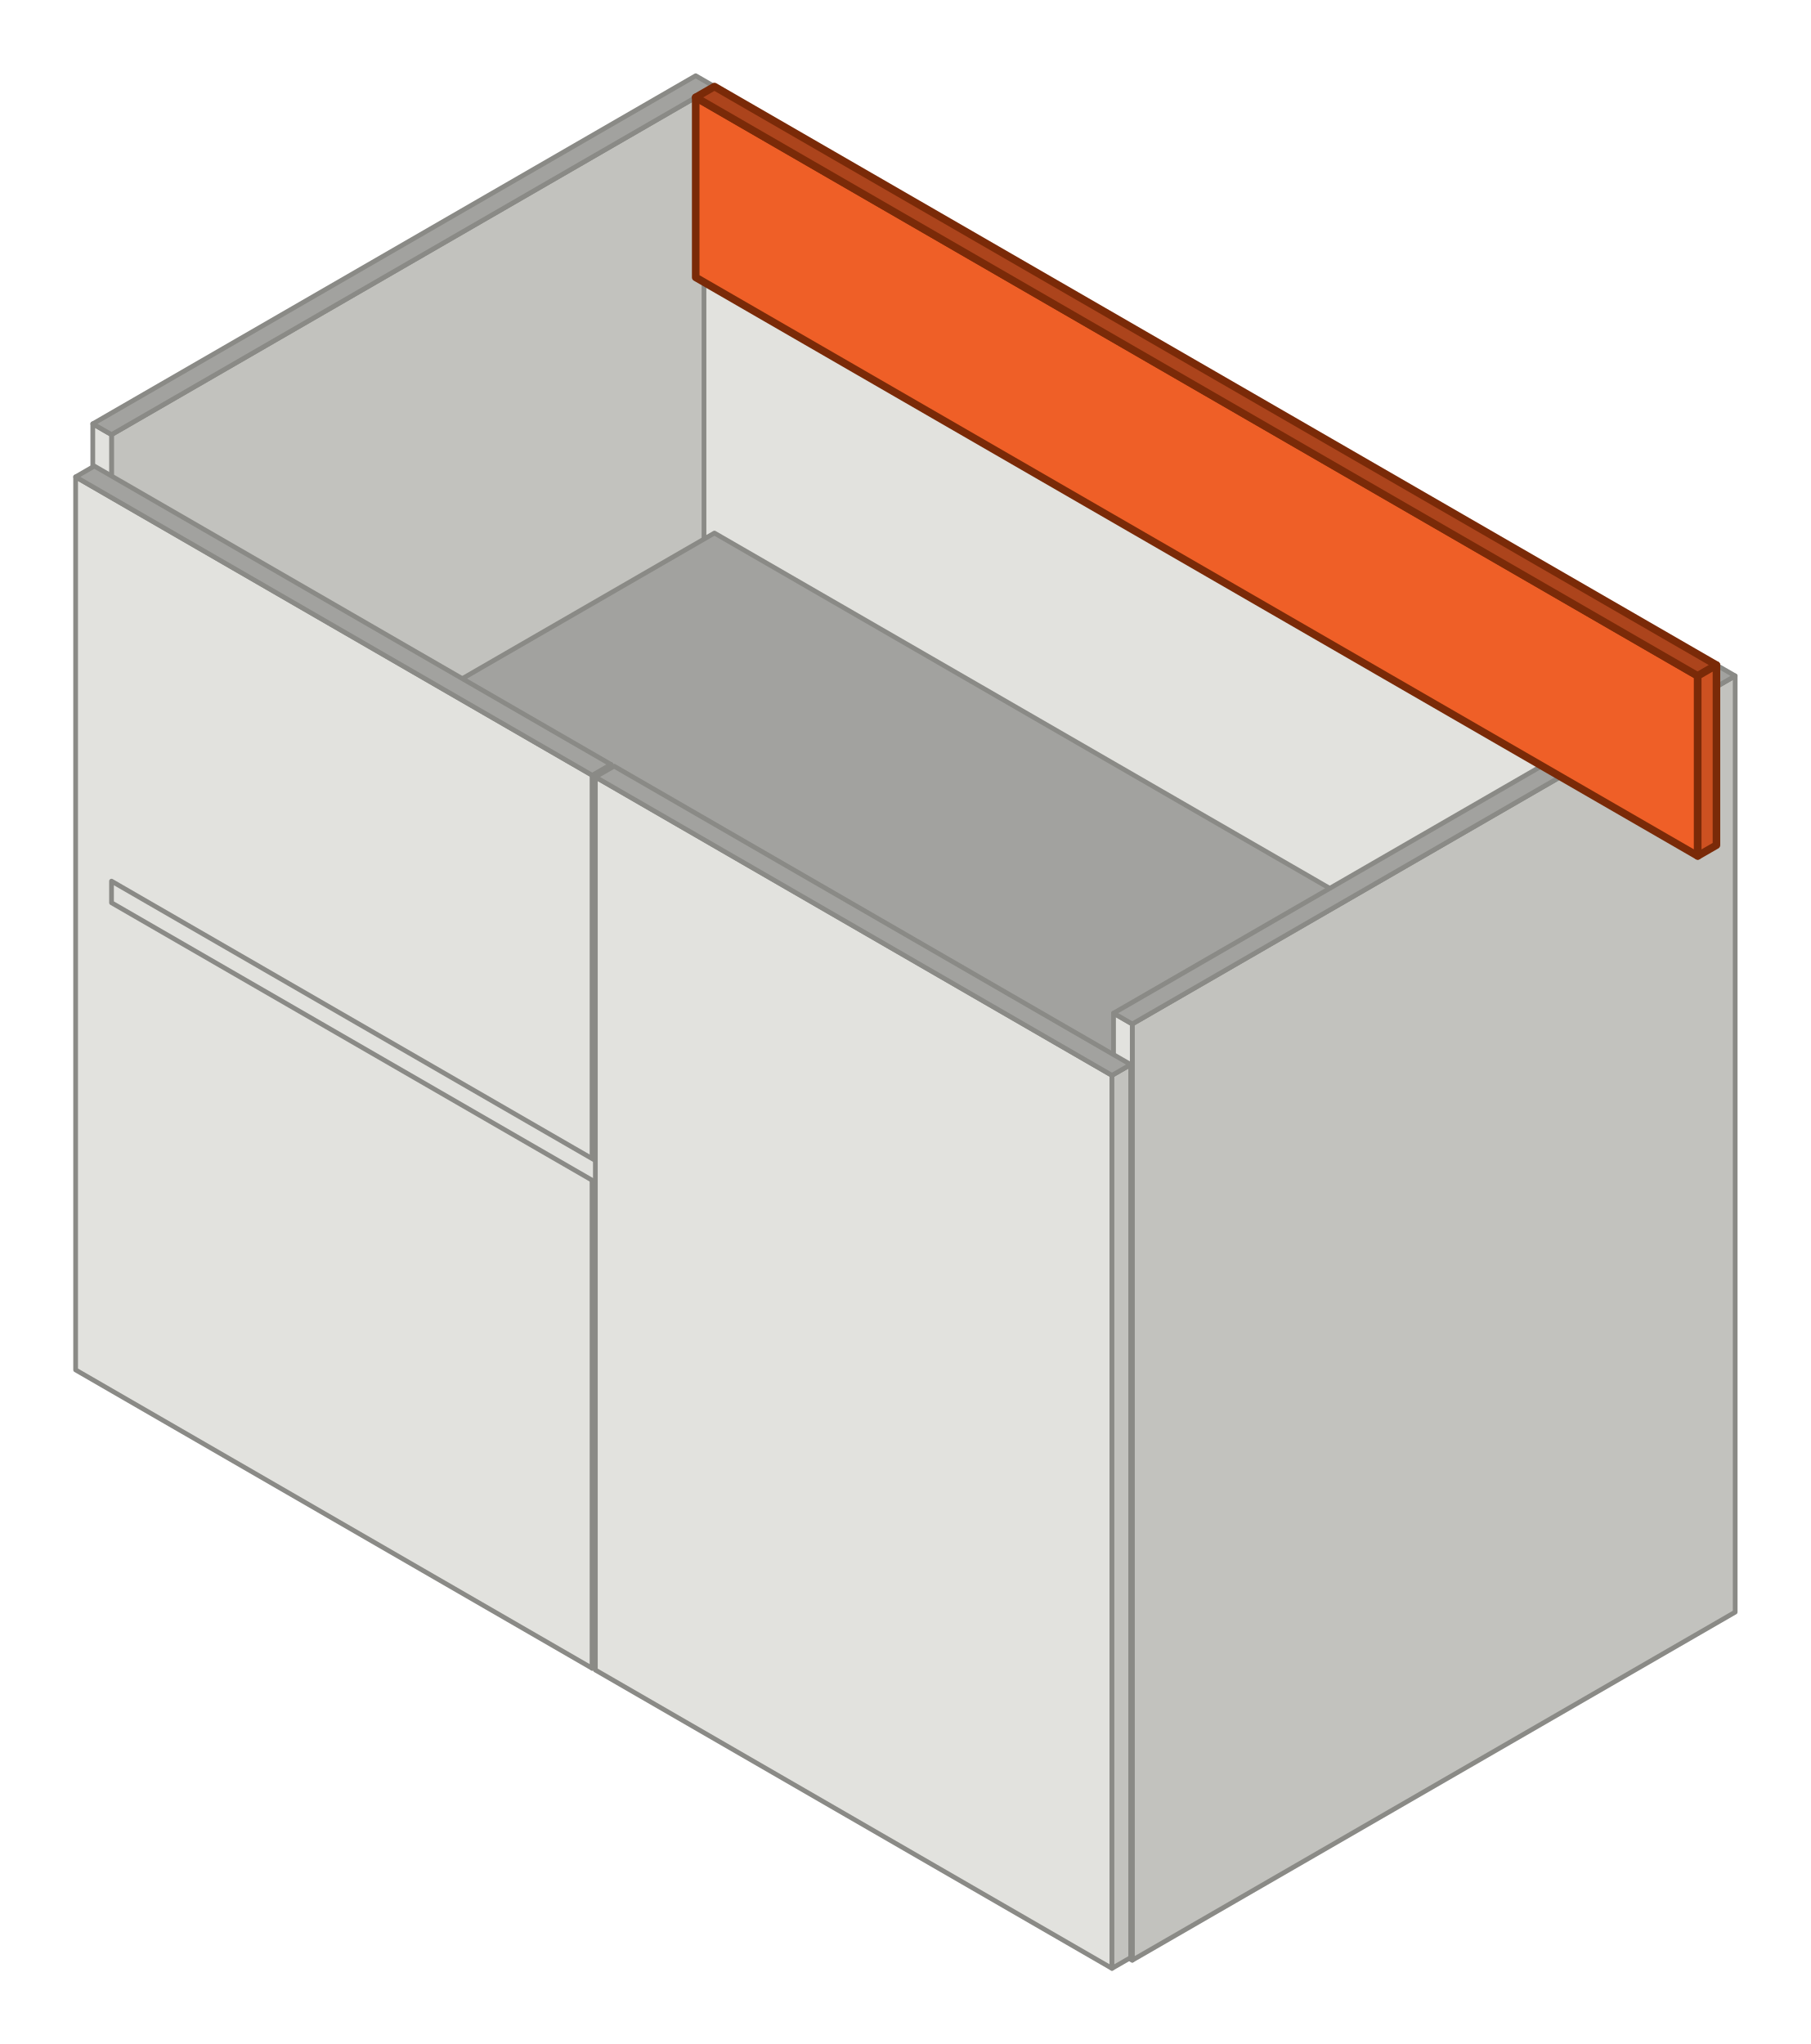
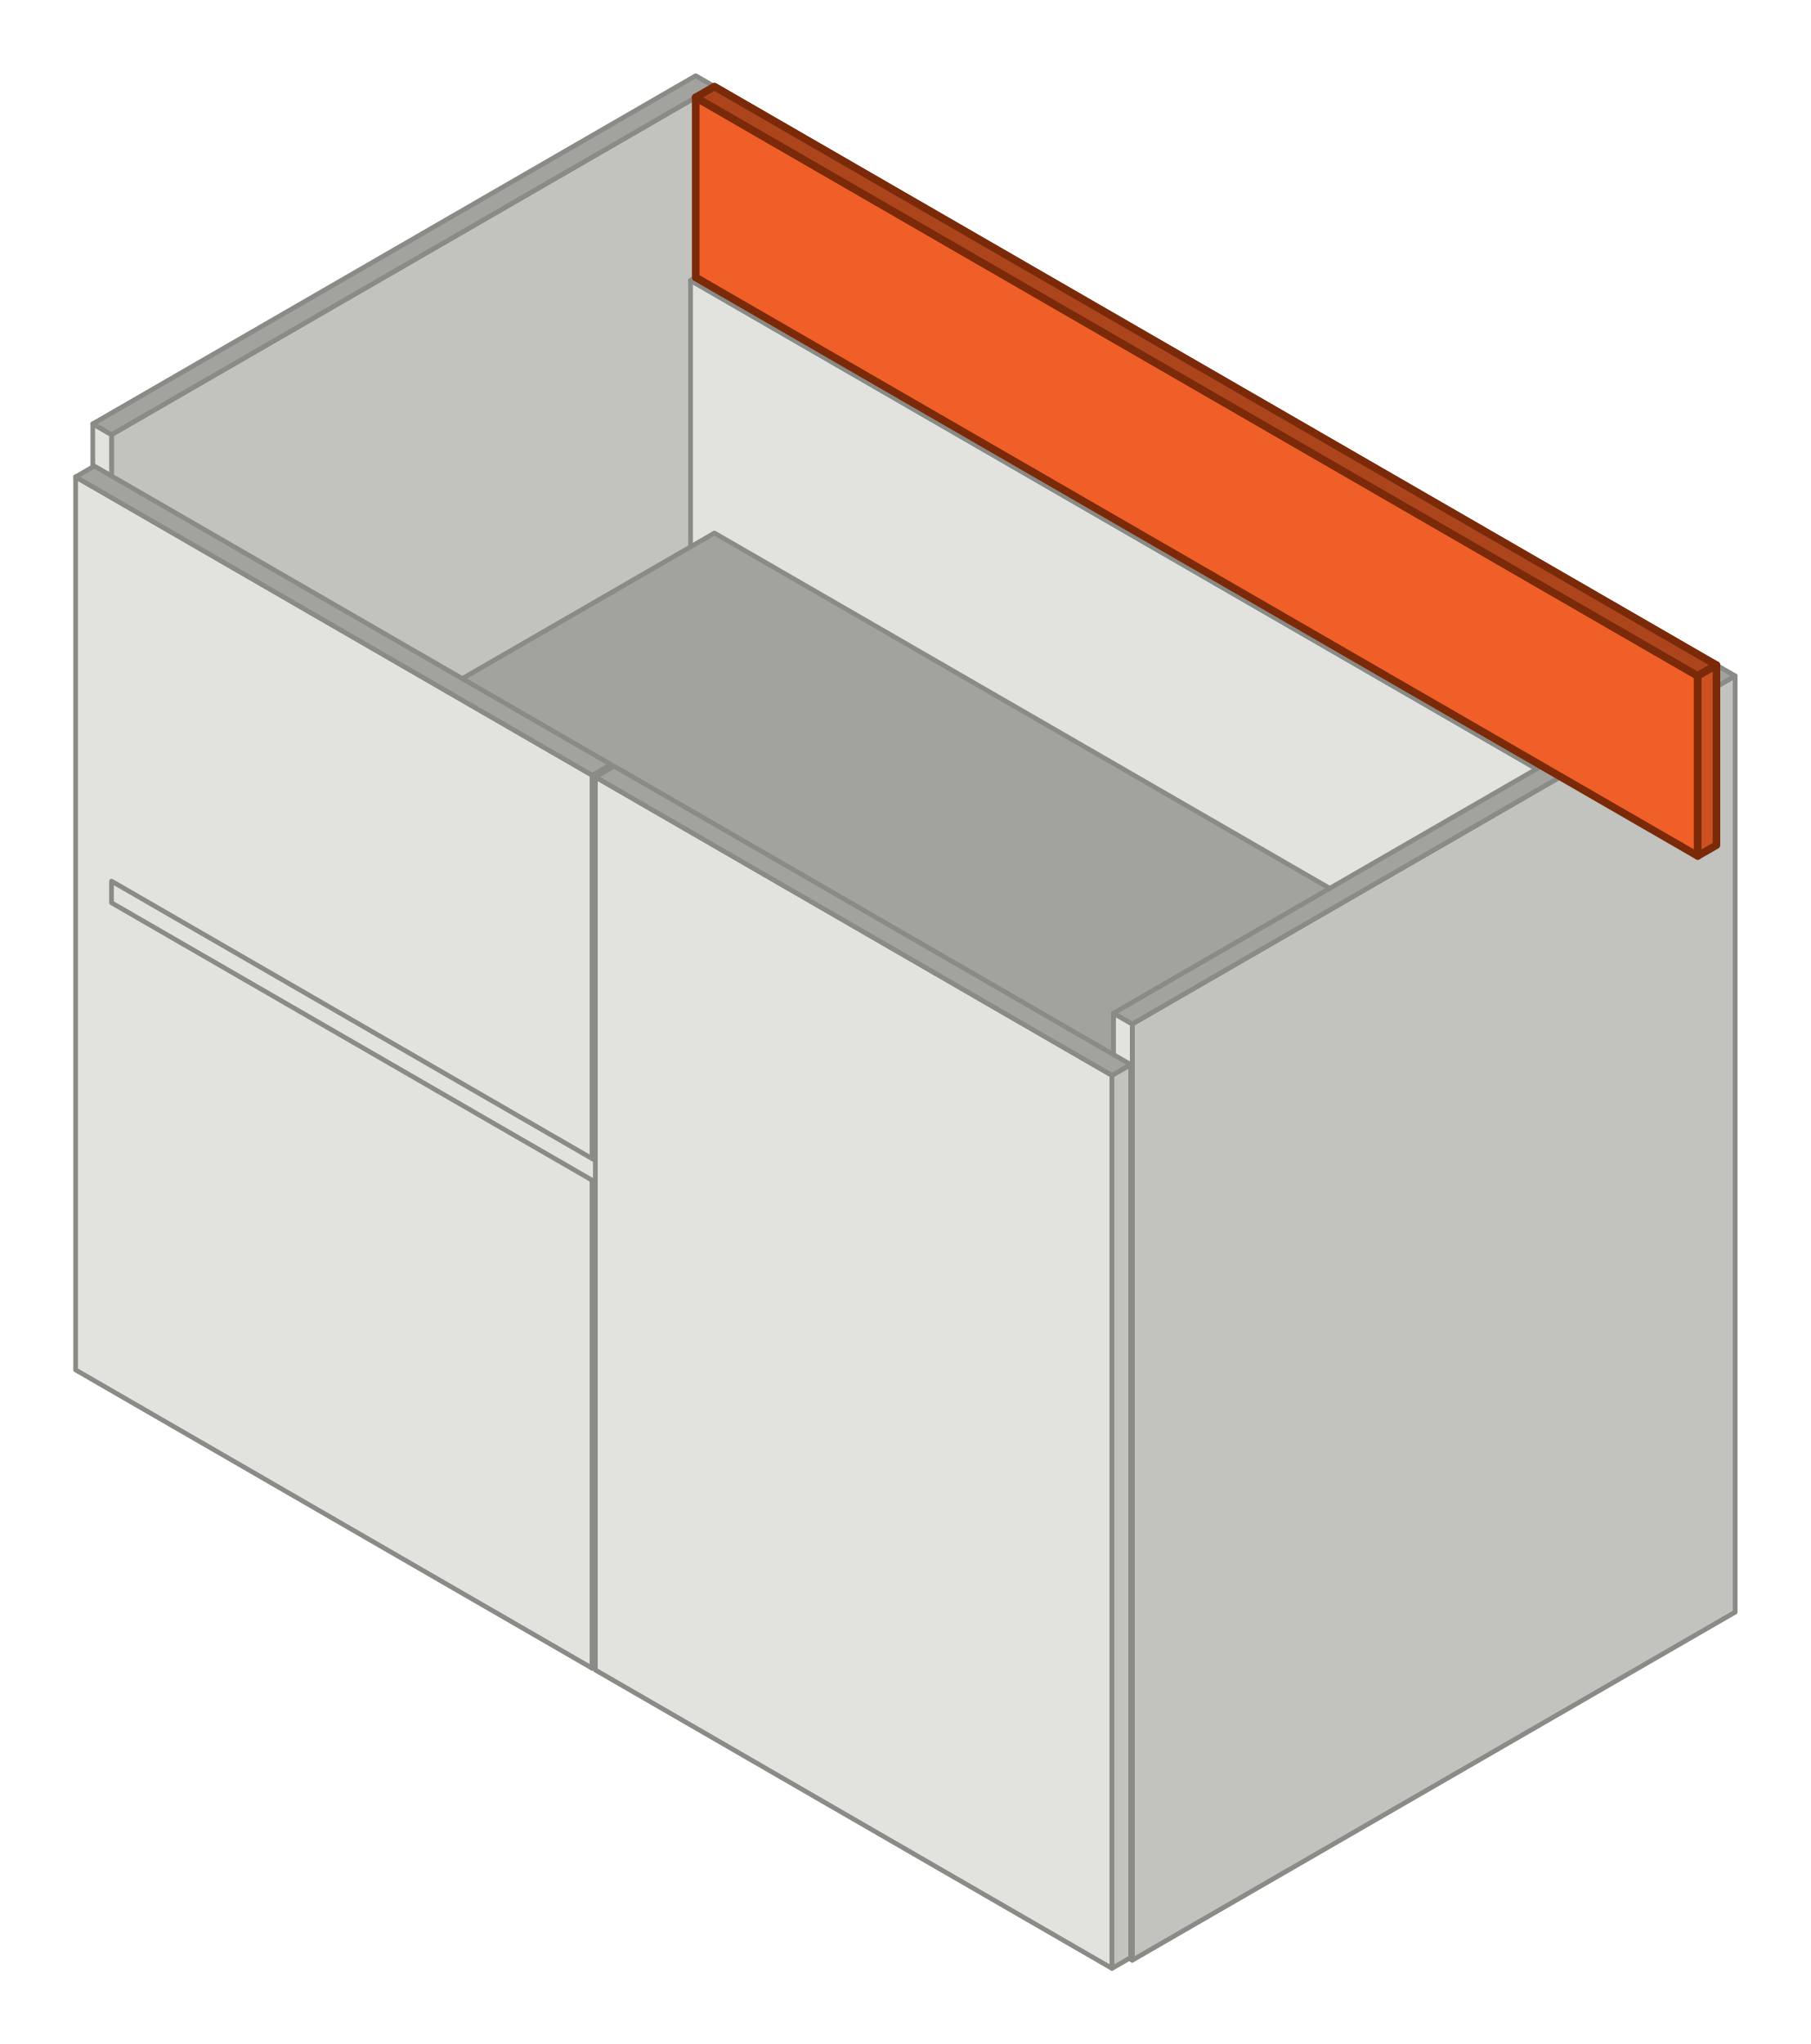
<svg xmlns="http://www.w3.org/2000/svg" viewBox="762.7 -158.1 1508.7 1702.9">
  <polygon points="1357.9,694.0 1357.9,-86.0 855.6,204.0 855.6,984.0" fill="rgb(194,194,190)" stroke="#8a8a86" stroke-width="3.94" stroke-linejoin="round" />
-   <polygon points="1349.2,681.0 1349.2,309.0 2184.1,791.0 2184.1,1163.0" fill="rgb(226,226,222)" stroke="#8a8a86" stroke-width="3.94" stroke-linejoin="round" />
+   <polygon points="1338.0,687.5 1338.0,315.5 2172.8,797.5 2172.8,1169.5" fill="rgb(226,226,222)" stroke="#8a8a86" stroke-width="3.94" stroke-linejoin="round" />
  <polygon points="1357.9,676.0 2192.7,1158.0 1690.4,1448.0 855.6,966.0" fill="rgb(162,162,159)" stroke="#8a8a86" stroke-width="3.94" stroke-linejoin="round" />
-   <polygon points="1349.2,309.0 1353.6,306.5 2188.4,788.5 2184.1,791.0" fill="rgb(162,162,159)" stroke="#8a8a86" stroke-width="3.94" stroke-linejoin="round" />
+   <polygon points="1338.0,315.5 1342.3,313.0 2177.1,795.0 2172.8,797.5" fill="rgb(162,162,159)" stroke="#8a8a86" stroke-width="3.94" stroke-linejoin="round" />
  <polygon points="840.0,975.0 855.6,984.0 855.6,204.0 840.0,195.0" fill="rgb(226,226,222)" stroke="#8a8a86" stroke-width="3.94" stroke-linejoin="round" />
-   <polygon points="1349.2,291.0 1349.2,69.0 2184.1,551.0 2184.1,773.0" fill="rgb(226,226,222)" stroke="#8a8a86" stroke-width="3.94" stroke-linejoin="round" />
+   <polygon points="1338.0,297.5 1338.0,75.5 2172.8,557.5 2172.8,779.5" fill="rgb(226,226,222)" stroke="#8a8a86" stroke-width="3.94" stroke-linejoin="round" />
  <polygon points="1342.3,-95.0 1357.9,-86.0 855.6,204.0 840.0,195.0" fill="rgb(162,162,159)" stroke="#8a8a86" stroke-width="3.94" stroke-linejoin="round" />
  <polygon points="855.6,966.0 855.6,984.0 1690.4,1466.0 1690.4,1448.0" fill="rgb(226,226,222)" stroke="#8a8a86" stroke-width="3.94" stroke-linejoin="round" />
-   <polygon points="1349.2,69.0 1353.6,66.5 2188.4,548.5 2184.1,551.0" fill="rgb(162,162,159)" stroke="#8a8a86" stroke-width="3.94" stroke-linejoin="round" />
-   <polygon points="2184.1,1163.0 2188.4,1160.5 2188.4,788.5 2184.1,791.0" fill="rgb(194,194,190)" stroke="#8a8a86" stroke-width="3.94" stroke-linejoin="round" />
+   <polygon points="1338.0,75.5 1342.3,73.0 2177.1,555.0 2172.8,557.5" fill="rgb(162,162,159)" stroke="#8a8a86" stroke-width="3.94" stroke-linejoin="round" />
  <polygon points="1357.9,286.0 2192.7,768.0 1690.4,1058.0 855.6,576.0" fill="rgb(162,162,159)" stroke="#8a8a86" stroke-width="3.94" stroke-linejoin="round" />
+   <polygon points="2172.8,1169.5 2177.1,1167.0 2177.1,795.0 2172.8,797.5" fill="rgb(194,194,190)" stroke="#8a8a86" stroke-width="3.94" stroke-linejoin="round" />
  <polygon points="825.7,983.2 825.7,239.2 1256.1,487.8 1256.1,1231.8" fill="rgb(226,226,222)" stroke="#8a8a86" stroke-width="3.94" stroke-linejoin="round" />
  <polygon points="2192.7,1158.0 2192.7,1176.0 1690.4,1466.0 1690.4,1448.0" fill="rgb(194,194,190)" stroke="#8a8a86" stroke-width="3.94" stroke-linejoin="round" />
  <polygon points="1256.1,1231.8 1271.7,1222.8 1271.7,478.8 1256.1,487.8" fill="rgb(194,194,190)" stroke="#8a8a86" stroke-width="3.94" stroke-linejoin="round" />
  <polygon points="855.6,576.0 855.6,594.0 1690.4,1076.0 1690.4,1058.0" fill="rgb(226,226,222)" stroke="#8a8a86" stroke-width="3.94" stroke-linejoin="round" />
-   <polygon points="2184.1,773.0 2188.4,770.5 2188.4,548.5 2184.1,551.0" fill="rgb(194,194,190)" stroke="#8a8a86" stroke-width="3.94" stroke-linejoin="round" />
+   <polygon points="2172.8,779.5 2177.1,777.0 2177.1,555.0 2172.8,557.5" fill="rgb(194,194,190)" stroke="#8a8a86" stroke-width="3.94" stroke-linejoin="round" />
  <polygon points="825.7,239.2 841.3,230.2 1271.7,478.8 1256.1,487.8" fill="rgb(162,162,159)" stroke="#8a8a86" stroke-width="3.94" stroke-linejoin="round" />
  <polygon points="2192.7,768.0 2192.7,786.0 1690.4,1076.0 1690.4,1058.0" fill="rgb(194,194,190)" stroke="#8a8a86" stroke-width="3.94" stroke-linejoin="round" />
  <polygon points="2208.3,1185.0 2208.3,405.0 1706.0,695.0 1706.0,1475.0" fill="rgb(194,194,190)" stroke="#8a8a86" stroke-width="3.94" stroke-linejoin="round" />
  <polygon points="1258.7,1233.2 1258.7,489.2 1689.1,737.8 1689.1,1481.8" fill="rgb(226,226,222)" stroke="#8a8a86" stroke-width="3.94" stroke-linejoin="round" />
  <polygon points="1690.4,1466.0 1706.0,1475.0 1706.0,695.0 1690.4,686.0" fill="rgb(226,226,222)" stroke="#8a8a86" stroke-width="3.94" stroke-linejoin="round" />
  <polygon points="1689.1,1481.8 1704.7,1472.8 1704.7,728.8 1689.1,737.8" fill="rgb(194,194,190)" stroke="#8a8a86" stroke-width="3.94" stroke-linejoin="round" />
  <polygon points="2192.7,396.0 2208.3,405.0 1706.0,695.0 1690.4,686.0" fill="rgb(162,162,159)" stroke="#8a8a86" stroke-width="3.94" stroke-linejoin="round" />
  <polygon points="1258.7,489.2 1274.3,480.2 1704.7,728.8 1689.1,737.8" fill="rgb(162,162,159)" stroke="#8a8a86" stroke-width="3.94" stroke-linejoin="round" />
  <polygon points="1342.3,73.0 1342.3,-77.0 2177.1,405.0 2177.1,555.0" fill="rgb(239,95,39)" stroke="#7a2a08" stroke-width="6.31" stroke-linejoin="round" />
  <polygon points="1342.3,-77.0 1357.9,-86.0 2192.7,396.0 2177.1,405.0" fill="rgb(172,68,28)" stroke="#7a2a08" stroke-width="6.31" stroke-linejoin="round" />
  <polygon points="2177.1,555.0 2192.7,546.0 2192.7,396.0 2177.1,405.0" fill="rgb(205,81,33)" stroke="#7a2a08" stroke-width="6.31" stroke-linejoin="round" />
</svg>
